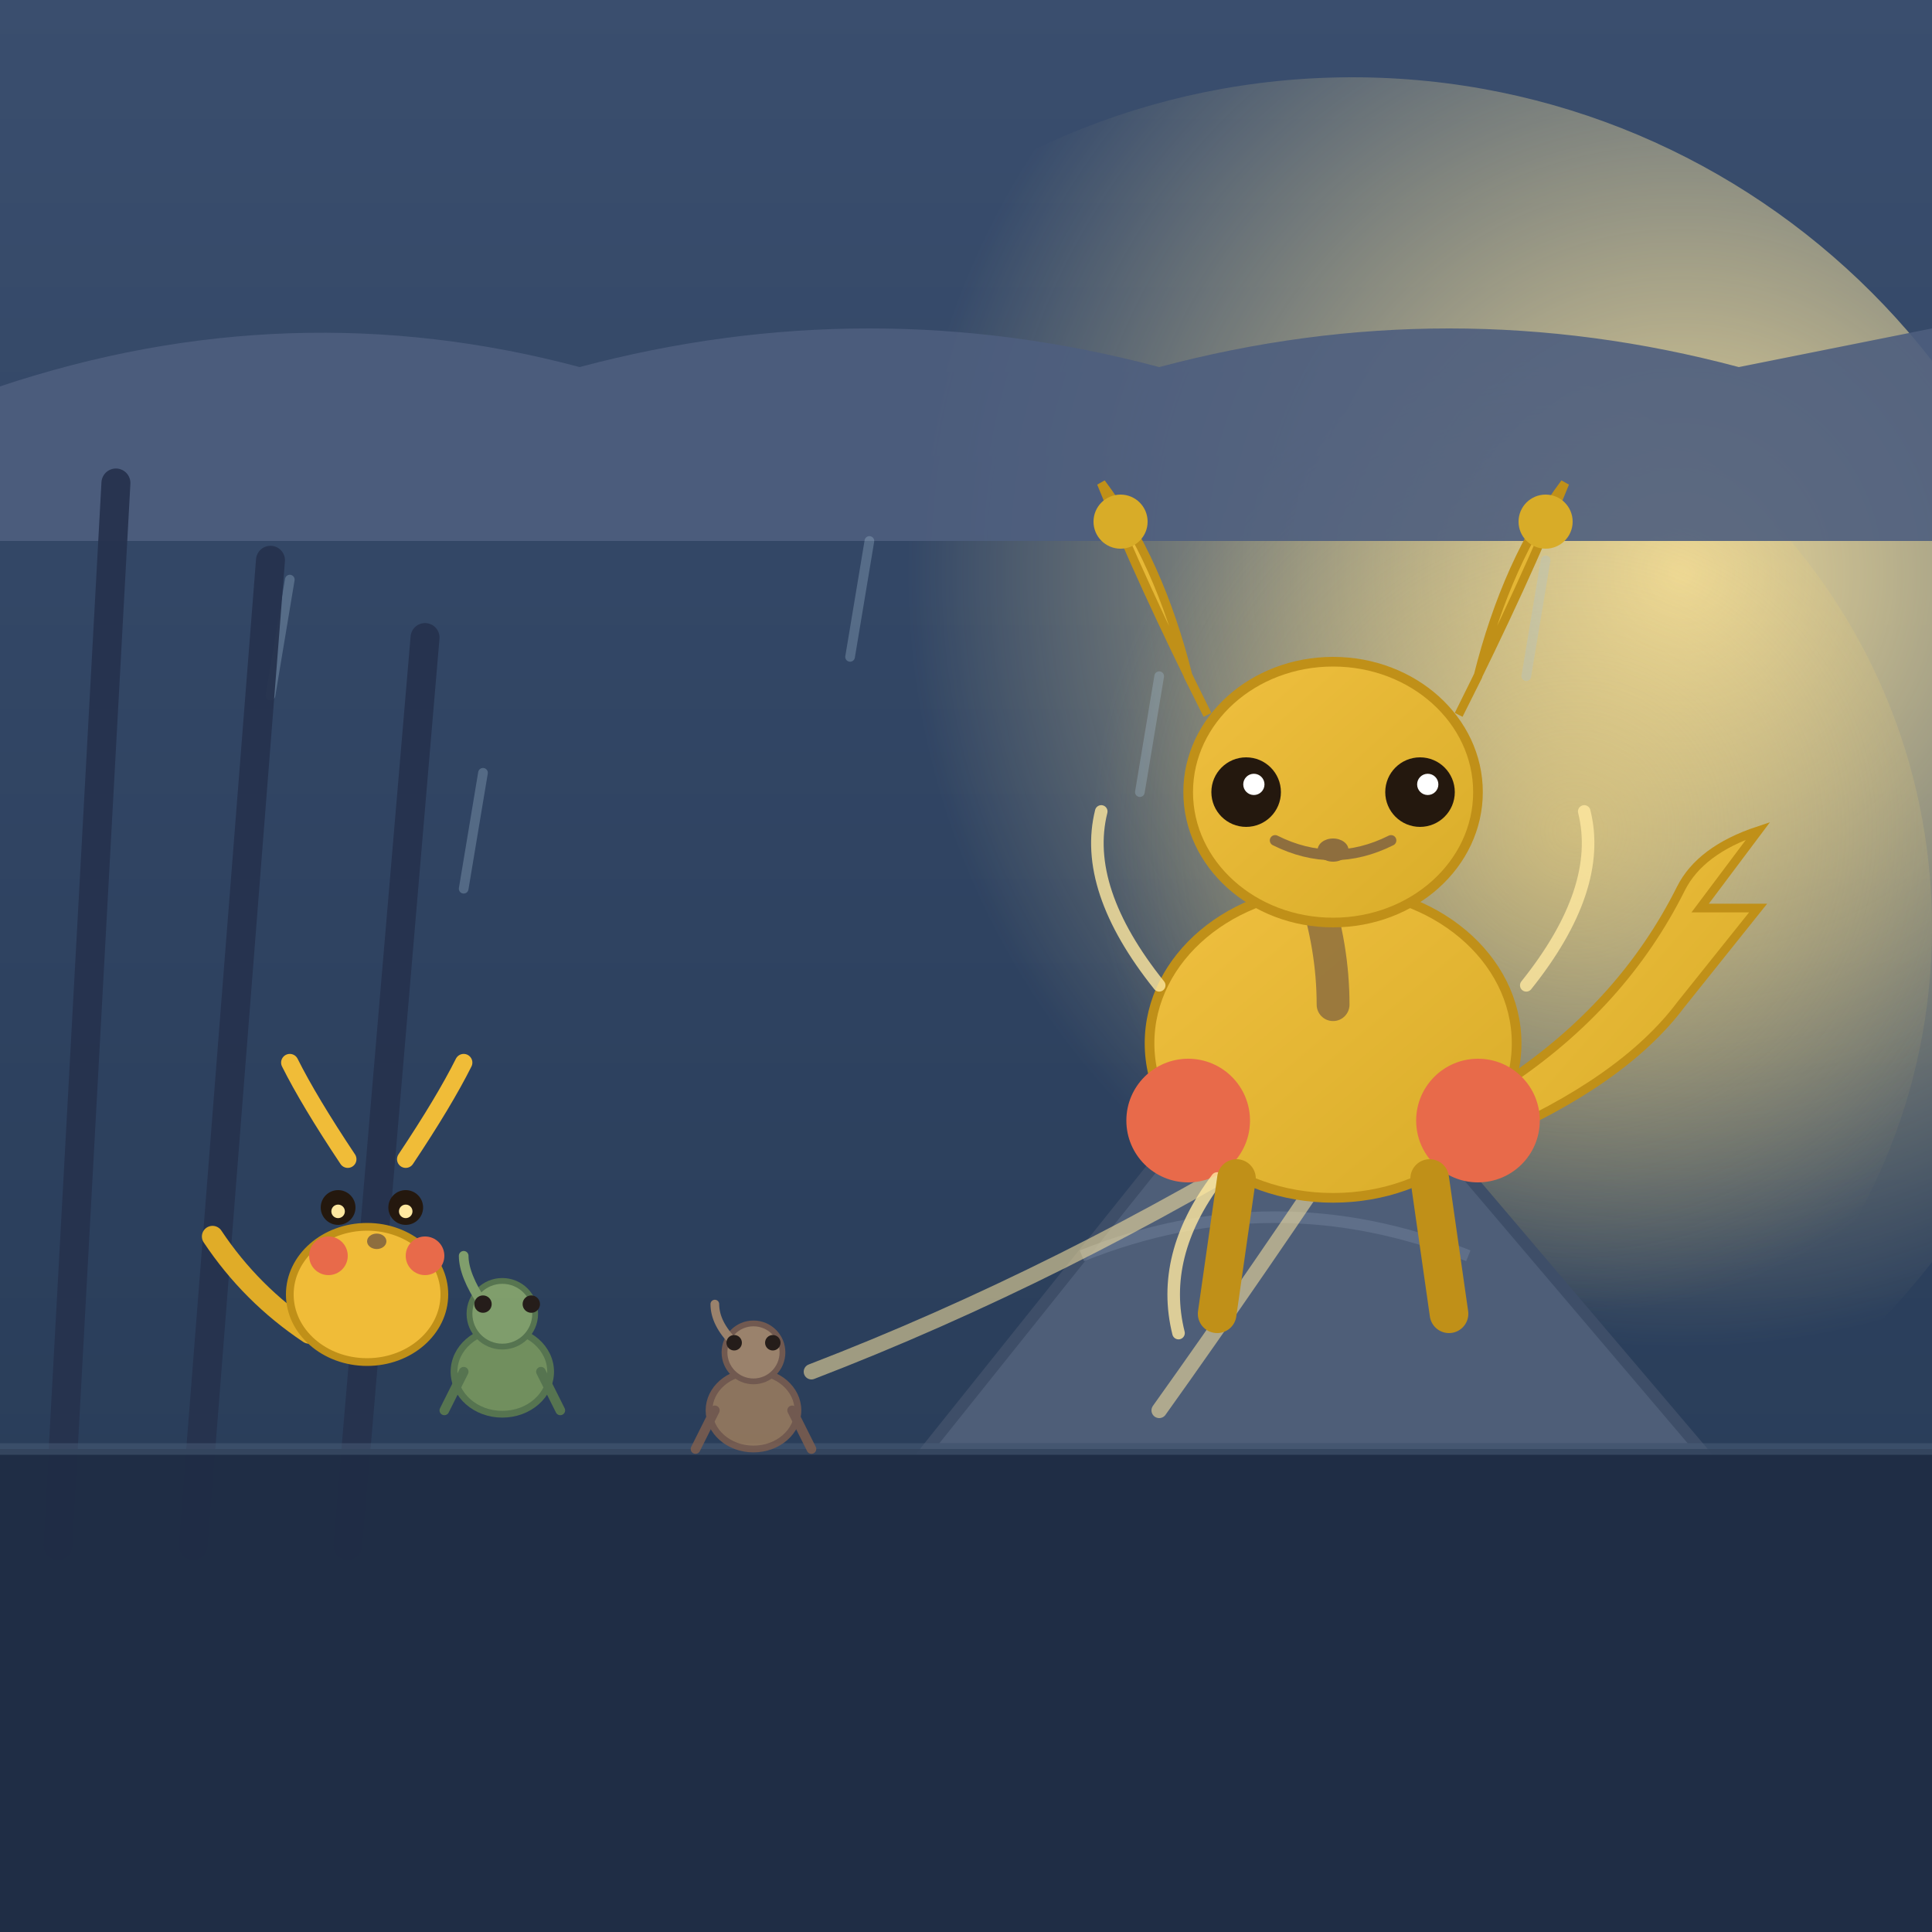
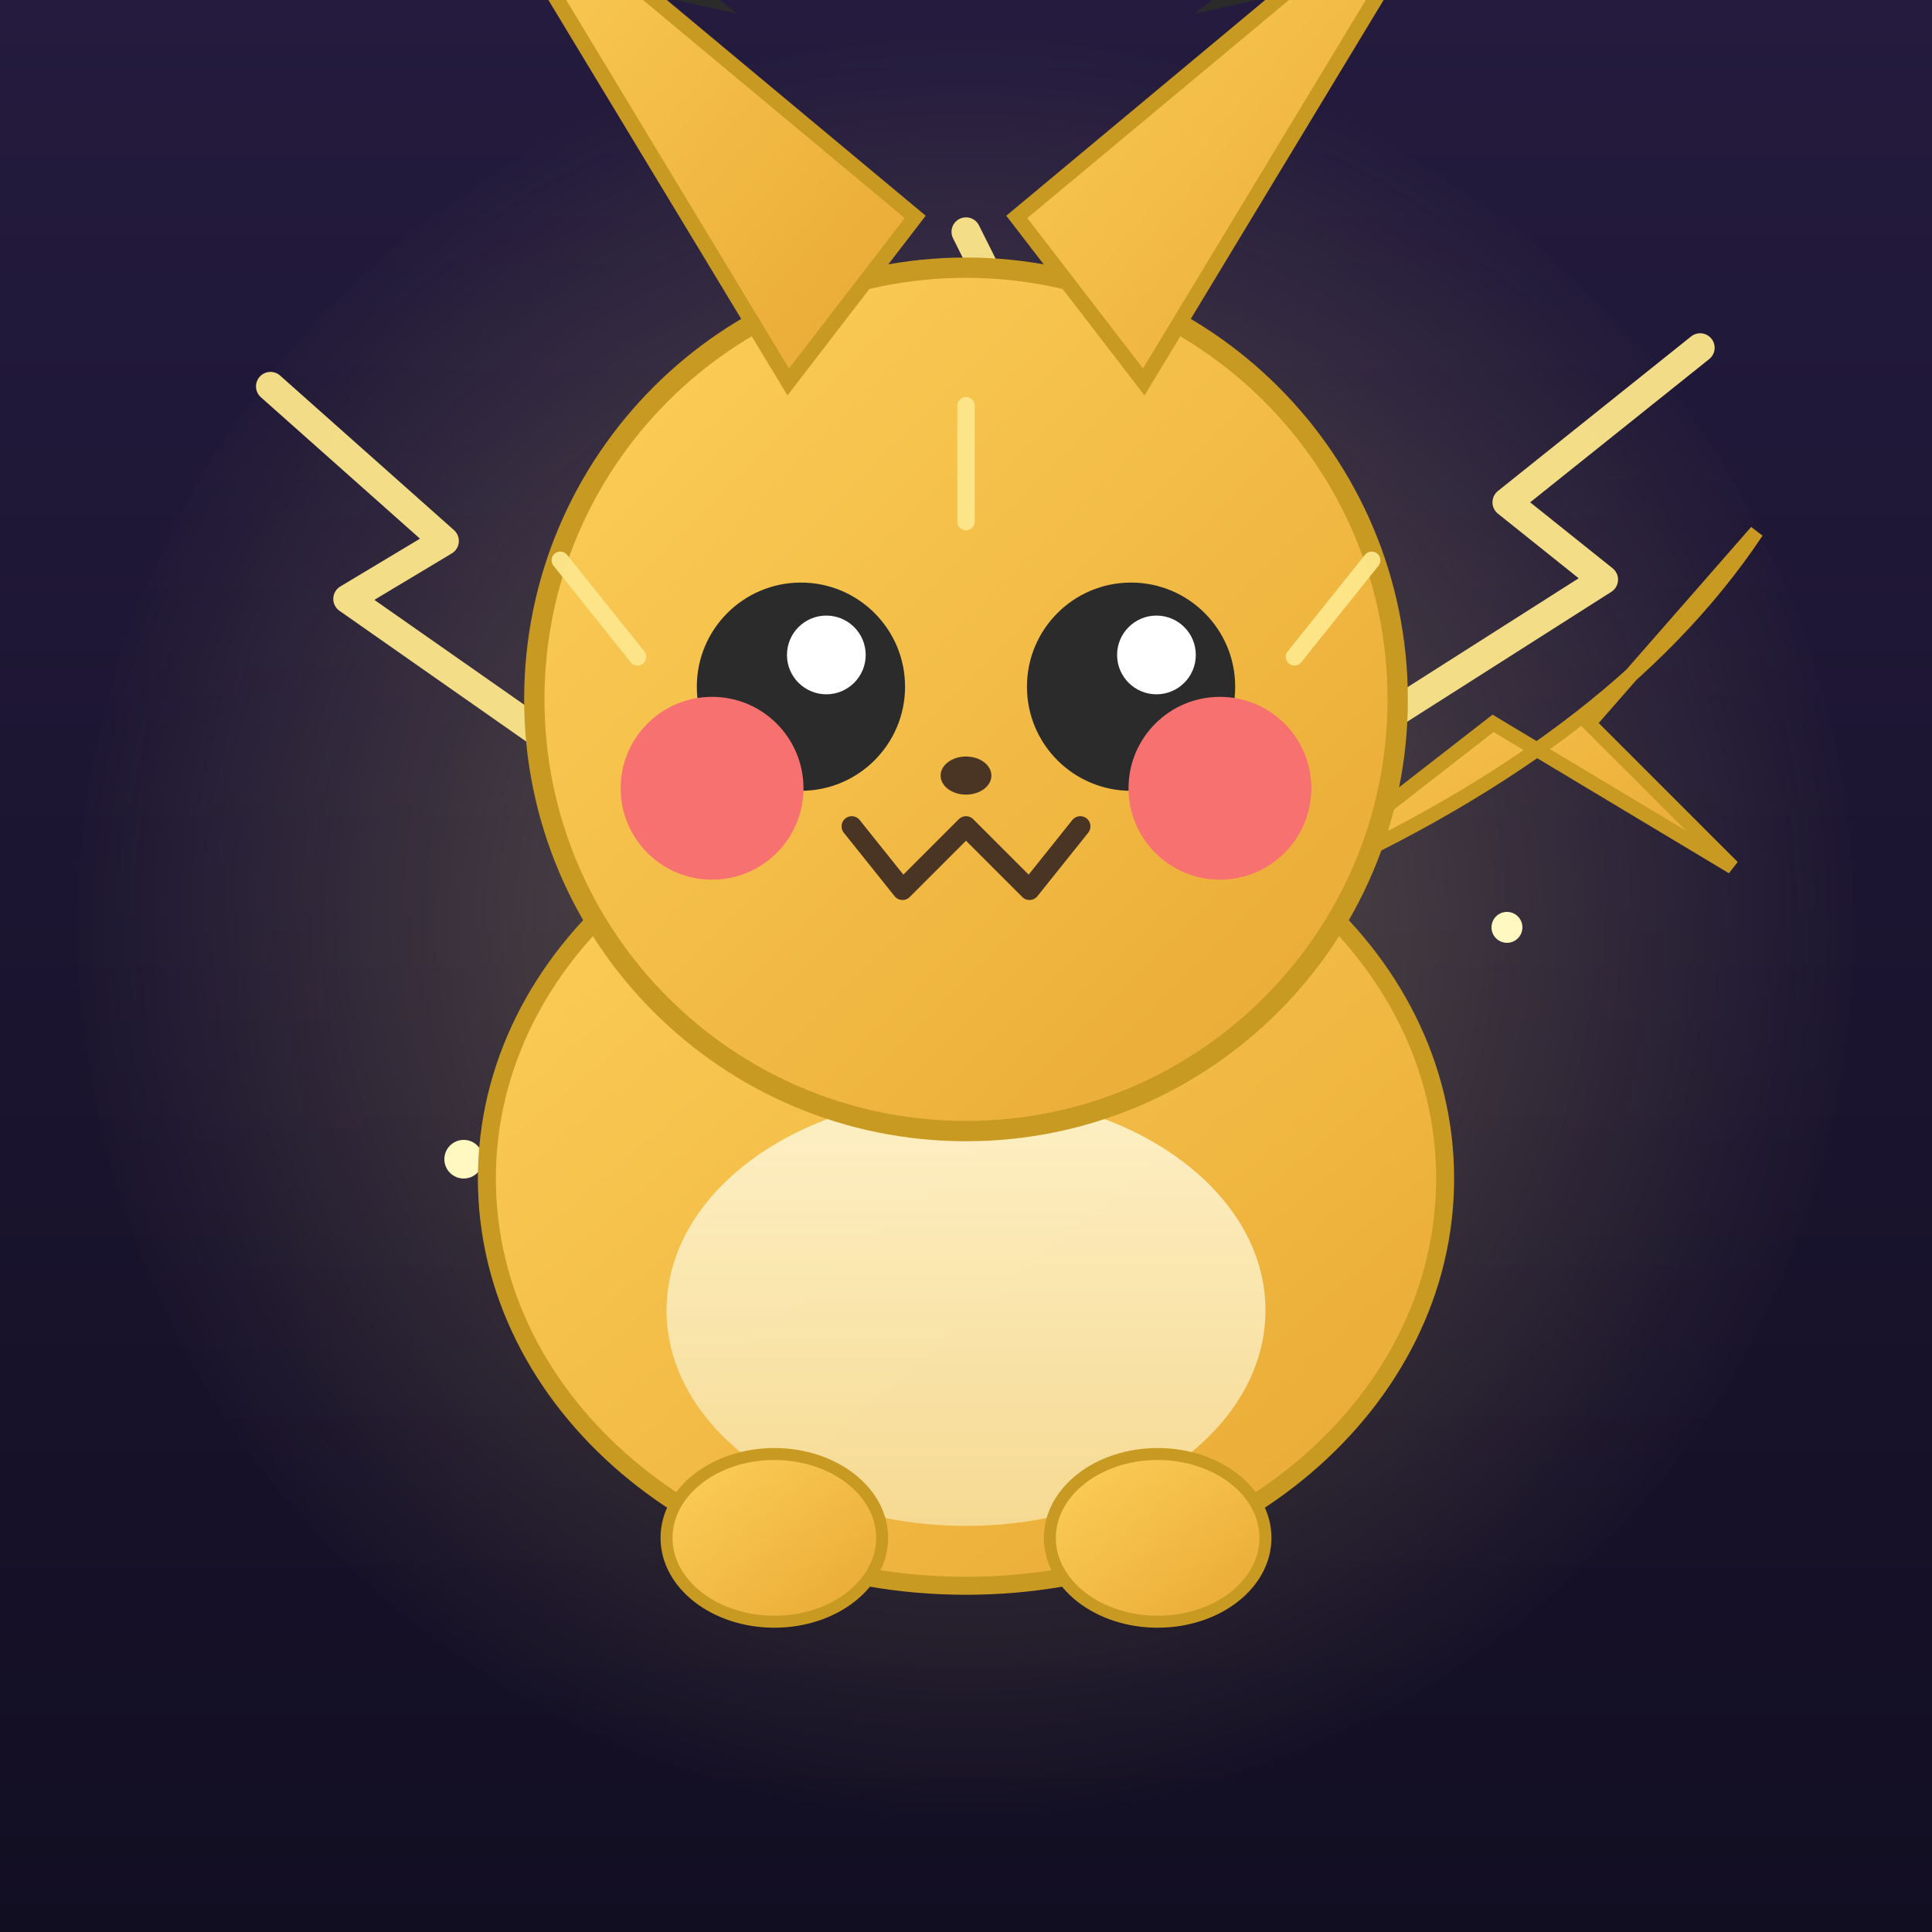
- <svg xmlns="http://www.w3.org/2000/svg" viewBox="0 0 200 200" role="img" aria-label="皮卡丘·六阶·电光传说·电光四射照亮归家路新皮丘仰望">
+ <svg xmlns="http://www.w3.org/2000/svg" viewBox="0 0 200 200" role="img" aria-label="皮卡丘·六阶·电光传说">
  <defs>
    <linearGradient id="bg" x1="0" y1="0" x2="0" y2="1">
-       <stop offset="0%" stop-color="#3A4E6E" />
-       <stop offset="52%" stop-color="#2E4260" />
-       <stop offset="100%" stop-color="#263A54" />
+       <stop offset="0%" stop-color="#241B3E" />
+       <stop offset="100%" stop-color="#120E22" />
    </linearGradient>
-     <radialGradient id="glow" cx="72%" cy="34%" r="52%">
-       <stop offset="0%" stop-color="#FFE8A0" stop-opacity="0.9" />
-       <stop offset="100%" stop-color="#FFE8A0" stop-opacity="0" />
+     <linearGradient id="fur" x1="0" y1="0" x2="1" y2="1">
+       <stop offset="0%" stop-color="#FDD05A" />
+       <stop offset="100%" stop-color="#E8A832" />
+     </linearGradient>
+     <linearGradient id="belly" x1="0" y1="0" x2="0" y2="1">
+       <stop offset="0%" stop-color="#FFF4D0" />
+       <stop offset="100%" stop-color="#F6DD9A" />
+     </linearGradient>
+     <radialGradient id="aura" cx="50%" cy="50%" r="50%">
+       <stop offset="0%" stop-color="#FDE68A" stop-opacity="0.32" />
+       <stop offset="100%" stop-color="#FDE68A" stop-opacity="0" />
    </radialGradient>
-     <radialGradient id="halo" cx="70%" cy="42%" r="40%">
-       <stop offset="0%" stop-color="#F8D878" stop-opacity="0.5" />
-       <stop offset="100%" stop-color="#F8D878" stop-opacity="0" />
-     </radialGradient>
-     <linearGradient id="fur" x1="0" y1="0" x2="1" y2="1">
-       <stop offset="0%" stop-color="#F0C040" />
-       <stop offset="100%" stop-color="#D8AC28" />
-     </linearGradient>
+     <g id="pk-head">
+       <circle cx="0" cy="0" r="34" fill="url(#fur)" stroke="#C89A22" stroke-width="1.6" />
+       <path d="M -14 -25 L -40 -68 L -4 -38 Z" fill="url(#fur)" stroke="#C89A22" stroke-width="1.2" />
+       <path d="M -27 -56 L -36 -68 L -18 -54 Z" fill="#2B2B2B" />
+       <path d="M 14 -25 L 40 -68 L 4 -38 Z" fill="url(#fur)" stroke="#C89A22" stroke-width="1.2" />
+       <path d="M 27 -56 L 36 -68 L 18 -54 Z" fill="#2B2B2B" />
+       <circle cx="-13" cy="-1" r="8.2" fill="#2B2B2B" />
+       <circle cx="-11" cy="-3.5" r="3.1" fill="#FFF" />
+       <circle cx="13" cy="-1" r="8.2" fill="#2B2B2B" />
+       <circle cx="15" cy="-3.5" r="3.1" fill="#FFF" />
+       <ellipse cx="0" cy="6" rx="2" ry="1.5" fill="#4A3423" />
+       <path d="M -9 10 L -5 15 L 0 10 L 5 15 L 9 10" fill="none" stroke="#4A3423" stroke-width="1.6" stroke-linecap="round" stroke-linejoin="round" />
+       <circle cx="-20" cy="7" r="7.2" fill="#F87171" opacity="1" />
+       <circle cx="20" cy="7" r="7.2" fill="#F87171" opacity="1" />
+     </g>
  </defs>
  <rect width="200" height="200" fill="url(#bg)" />
-   <circle cx="140" cy="84" r="76" fill="url(#glow)">
-     <animate attributeName="opacity" values="0.9;0.6;0.9" dur="3s" repeatCount="indefinite" />
+   <circle cx="100" cy="96" r="92" fill="url(#aura)">
+     <animate attributeName="opacity" values="1;0.6;1" dur="1.8s" repeatCount="indefinite" />
  </circle>
-   <circle cx="138" cy="96" r="62" fill="url(#halo)">
-     <animate attributeName="opacity" values="0.5;0.32;0.5" dur="3s" repeatCount="indefinite" />
-   </circle>
-   <g fill="#4E5E7E" opacity="0.9">
-     <path d="M 0 40 Q 30 30 60 38 Q 90 30 120 38 Q 150 30 180 38 L 200 34 L 200 56 L 0 56 Z" />
-   </g>
-   <g stroke="#A8C4D8" stroke-width="1" opacity="0.3" stroke-linecap="round">
-     <path d="M 30 60 L 28 72 M 90 56 L 88 68 M 160 58 L 158 70 M 120 70 L 118 82 M 50 80 L 48 92">
-       <animate attributeName="opacity" values="0.3;0.12;0.3" dur="1.6s" repeatCount="indefinite" />
+   <g stroke="#FDE68A" stroke-width="3" opacity="0.95" stroke-linecap="round" stroke-linejoin="round" fill="none">
+     <path d="M 28 40 L 46 56 L 36 62 L 56 76">
+       <animate attributeName="opacity" values="0.95;0.4;0.95" dur="1.2s" repeatCount="indefinite" />
+     </path>
+     <path d="M 176 36 L 156 52 L 166 60 L 144 74">
+       <animate attributeName="opacity" values="0.85;0.35;0.85" dur="1.5s" repeatCount="indefinite" />
+     </path>
+     <path d="M 100 24 L 108 40 L 100 46 L 112 60">
+       <animate attributeName="opacity" values="0.9;0.4;0.9" dur="1.3s" repeatCount="indefinite" />
    </path>
  </g>
-   <g stroke="#26324E" stroke-width="3" stroke-linecap="round" opacity="0.95">
-     <path d="M 12 50 L 6 160 M 28 58 L 20 160 M 44 66 L 36 160" />
+   <g fill="#FFF8C0">
+     <circle cx="48" cy="120" r="2">
+       <animate attributeName="cy" values="120;104;120" dur="3s" repeatCount="indefinite" />
+       <animate attributeName="opacity" values="0.8;0.1;0.8" dur="3s" repeatCount="indefinite" />
+     </circle>
+     <circle cx="156" cy="96" r="1.6">
+       <animate attributeName="cy" values="96;80;96" dur="3.4s" repeatCount="indefinite" />
+       <animate attributeName="opacity" values="0.7;0.1;0.7" dur="3.4s" repeatCount="indefinite" />
+     </circle>
+     <circle cx="132" cy="140" r="1.4">
+       <animate attributeName="cy" values="140;124;140" dur="2.6s" repeatCount="indefinite" />
+       <animate attributeName="opacity" values="0.7;0.1;0.7" dur="2.6s" repeatCount="indefinite" />
+     </circle>
  </g>
-   <path d="M 96 150 L 128 110 Q 136 106 142 110 L 176 150 Z" fill="#4E5E78" stroke="#3E4E68" stroke-width="1.2" />
-   <path d="M 112 130 Q 132 122 152 130" stroke="#6A7A94" stroke-width="1.2" opacity="0.6" fill="none" />
-   <path d="M 0 150 L 200 150 L 200 200 L 0 200 Z" fill="#1E2C44" opacity="0.95" />
-   <path d="M 0 150 L 200 150" stroke="#4A5E78" stroke-width="1.2" opacity="0.5" />
-   <g opacity="0.85">
-     <ellipse cx="52" cy="142" rx="5" ry="4.4" fill="#7E9E5E" stroke="#5E7E4E" stroke-width="0.7" />
-     <circle cx="52" cy="136" r="3.4" fill="#8EAE6E" stroke="#5E7E4E" stroke-width="0.6" />
-     <path d="M 50 135 Q 48 132 48 130" stroke="#8EAE6E" stroke-width="1" stroke-linecap="round" fill="none" />
-     <circle cx="50" cy="135" r="0.9" fill="#24180E" />
-     <circle cx="55" cy="135" r="0.9" fill="#24180E" />
-     <path d="M 48 142 L 46 146 M 56 142 L 58 146" stroke="#5E7E4E" stroke-width="1" stroke-linecap="round" />
-     <ellipse cx="78" cy="146" rx="4.6" ry="4" fill="#9E7E5E" stroke="#7E5E4E" stroke-width="0.7" />
-     <circle cx="78" cy="140" r="3" fill="#AE8E6E" stroke="#7E5E4E" stroke-width="0.6" />
-     <path d="M 76 139 Q 74 137 74 135" stroke="#AE8E6E" stroke-width="0.9" stroke-linecap="round" fill="none" />
-     <circle cx="76" cy="139" r="0.8" fill="#24180E" />
-     <circle cx="80" cy="139" r="0.8" fill="#24180E" />
-     <path d="M 74 146 L 72 150 M 82 146 L 84 150" stroke="#7E5E4E" stroke-width="1" stroke-linecap="round" />
+   <g transform="translate(100,122) scale(1.24)">
+     <animateTransform attributeName="transform" type="translate" values="100 122;100 114;100 122" dur="1.5s" repeatCount="indefinite" />
+     <path d="M 26 -24 Q 54 -36 66 -54 L 52 -38 L 64 -26 L 44 -38 Z" fill="url(#fur)" stroke="#C89A22" stroke-width="1.2" class="tail">
+       <animateTransform attributeName="transform" type="rotate" values="0 44 -26;6 44 -26;0 44 -26" dur="1s" repeatCount="indefinite" />
+     </path>
+     <ellipse cx="0" cy="0" rx="40" ry="34" fill="url(#fur)" stroke="#C89A22" stroke-width="1.5" />
+     <ellipse cx="0" cy="11" rx="25" ry="18" fill="url(#belly)" opacity="0.92" />
+     <path d="M -10 -28 Q 0 -24 10 -28" stroke="#8E6E3E" stroke-width="5" stroke-linecap="round" fill="none" opacity="0.6" />
+     <ellipse cx="-16" cy="30" rx="9" ry="7" fill="url(#fur)" stroke="#C89A22" stroke-width="1" />
+     <ellipse cx="16" cy="30" rx="9" ry="7" fill="url(#fur)" stroke="#C89A22" stroke-width="1" />
+     <use href="#pk-head" transform="translate(0,-40) scale(1.06)" />
  </g>
-   <g stroke="#FFE8A0" stroke-width="1.6" opacity="0.55" stroke-linecap="round" fill="none">
-     <path d="M 136 116 Q 110 132 84 142">
-       <animate attributeName="opacity" values="0.55;0.25;0.55" dur="2.6s" repeatCount="indefinite" />
-     </path>
-     <path d="M 142 114 Q 130 132 120 146">
-       <animate attributeName="opacity" values="0.5;0.2;0.5" dur="3s" repeatCount="indefinite" />
+   <g stroke="#FDE68A" stroke-width="1.8" opacity="0.95" stroke-linecap="round" fill="none">
+     <path d="M 58 58 L 66 68 M 142 58 L 134 68 M 100 42 L 100 54">
+       <animate attributeName="opacity" values="0.95;0.3;0.95" dur="1s" repeatCount="indefinite" />
    </path>
  </g>
-   <g>
-     <animateTransform attributeName="transform" type="translate" values="0 0;0 -1;0 0" dur="2.6s" repeatCount="indefinite" />
-     <path d="M 32 138 Q 26 134 22 128" stroke="#E0AC28" stroke-width="2.2" stroke-linecap="round" fill="none" />
-     <ellipse cx="38" cy="134" rx="8" ry="7" fill="#F0BC38" stroke="#C09018" stroke-width="0.8" />
-     <path d="M 36 120 Q 32 114 30 110" stroke="#F0BC38" stroke-width="1.8" stroke-linecap="round" fill="none" />
-     <path d="M 42 120 Q 46 114 48 110" stroke="#F0BC38" stroke-width="1.8" stroke-linecap="round" fill="none" />
-     <circle cx="34" cy="130" r="2" fill="#E86A4A" />
-     <circle cx="44" cy="130" r="2" fill="#E86A4A" />
-     <circle cx="35" cy="125" r="1.8" fill="#24180E" />
-     <circle cx="42" cy="125" r="1.8" fill="#24180E" />
-     <ellipse cx="39" cy="128.5" rx="1" ry="0.8" fill="#8E6E3E" />
-     <circle cx="35" cy="125.4" r="0.7" fill="#FFE8A0" />
-     <circle cx="42" cy="125.4" r="0.7" fill="#FFE8A0" />
-   </g>
-   <g>
-     <animateTransform attributeName="transform" type="translate" values="0 0;0 -1;0 0" dur="2.6s" repeatCount="indefinite" />
-     <path d="M 156 112 Q 168 104 174 92 Q 176 88 182 86 L 176 94 L 182 94 L 174 104 Q 168 112 154 118 Z" fill="url(#fur)" stroke="#C09018" stroke-width="0.9" />
-     <ellipse cx="138" cy="108" rx="19" ry="16" fill="url(#fur)" stroke="#C09018" stroke-width="1" />
-     <path d="M 136 92 Q 138 98 138 104" stroke="#8E6E3E" stroke-width="3.4" stroke-linecap="round" opacity="0.85" />
-     <circle cx="123" cy="116" r="6.4" fill="#E86A4A" />
-     <circle cx="153" cy="116" r="6.4" fill="#E86A4A" />
-     <g stroke="#FFE8A0" stroke-width="1.3" opacity="0.8" stroke-linecap="round" fill="none">
-       <path d="M 120 102 Q 112 92 114 84">
-         <animate attributeName="opacity" values="0.8;0.3;0.8" dur="2.2s" repeatCount="indefinite" />
-       </path>
-       <path d="M 158 102 Q 166 92 164 84">
-         <animate attributeName="opacity" values="0.8;0.3;0.8" dur="2.4s" repeatCount="indefinite" />
-       </path>
-       <path d="M 126 122 Q 120 130 122 138">
-         <animate attributeName="opacity" values="0.7;0.25;0.7" dur="2.6s" repeatCount="indefinite" />
-       </path>
-     </g>
-     <path d="M 128 122 L 126 136 M 148 122 L 150 136" stroke="#C09018" stroke-width="4" stroke-linecap="round" />
-   </g>
-   <g>
-     <ellipse cx="138" cy="82" rx="15" ry="13.5" fill="url(#fur)" stroke="#C09018" stroke-width="1" />
-     <path d="M 125 74 Q 118 60 114 50 Q 120 58 123 70 Z" fill="url(#fur)" stroke="#C09018" stroke-width="0.9" />
-     <circle cx="116" cy="54" r="2.8" fill="#D8AC28" />
-     <path d="M 151 74 Q 158 60 162 50 Q 156 58 153 70 Z" fill="url(#fur)" stroke="#C09018" stroke-width="0.9" />
-     <circle cx="160" cy="54" r="2.8" fill="#D8AC28" />
-     <circle cx="129" cy="82" r="3.6" fill="#24180E" />
-     <circle cx="129.8" cy="81.2" r="1.1" fill="#FFF" />
-     <circle cx="147" cy="82" r="3.6" fill="#24180E" />
-     <circle cx="147.8" cy="81.2" r="1.1" fill="#FFF" />
-     <path d="M 132 87 Q 138 90 144 87" fill="none" stroke="#8E6E3E" stroke-width="1.1" stroke-linecap="round" />
-     <ellipse cx="138" cy="88" rx="1.6" ry="1.2" fill="#8E6E3E" />
-   </g>
-   <g fill="#FFE8A0">
-     <circle cx="36" cy="106">
-       <animate attributeName="cy" values="106;96;106" dur="3.2s" repeatCount="indefinite" />
-       <animate attributeName="opacity" values="0.5;0.12;0.5" dur="3.2s" repeatCount="indefinite" />
-     </circle>
-     <circle cx="164" cy="86">
-       <animate attributeName="cy" values="86;76;86" dur="3.6s" repeatCount="indefinite" />
-       <animate attributeName="opacity" values="0.4;0.1;0.4" dur="3.6s" repeatCount="indefinite" />
-     </circle>
-   </g>
</svg>
